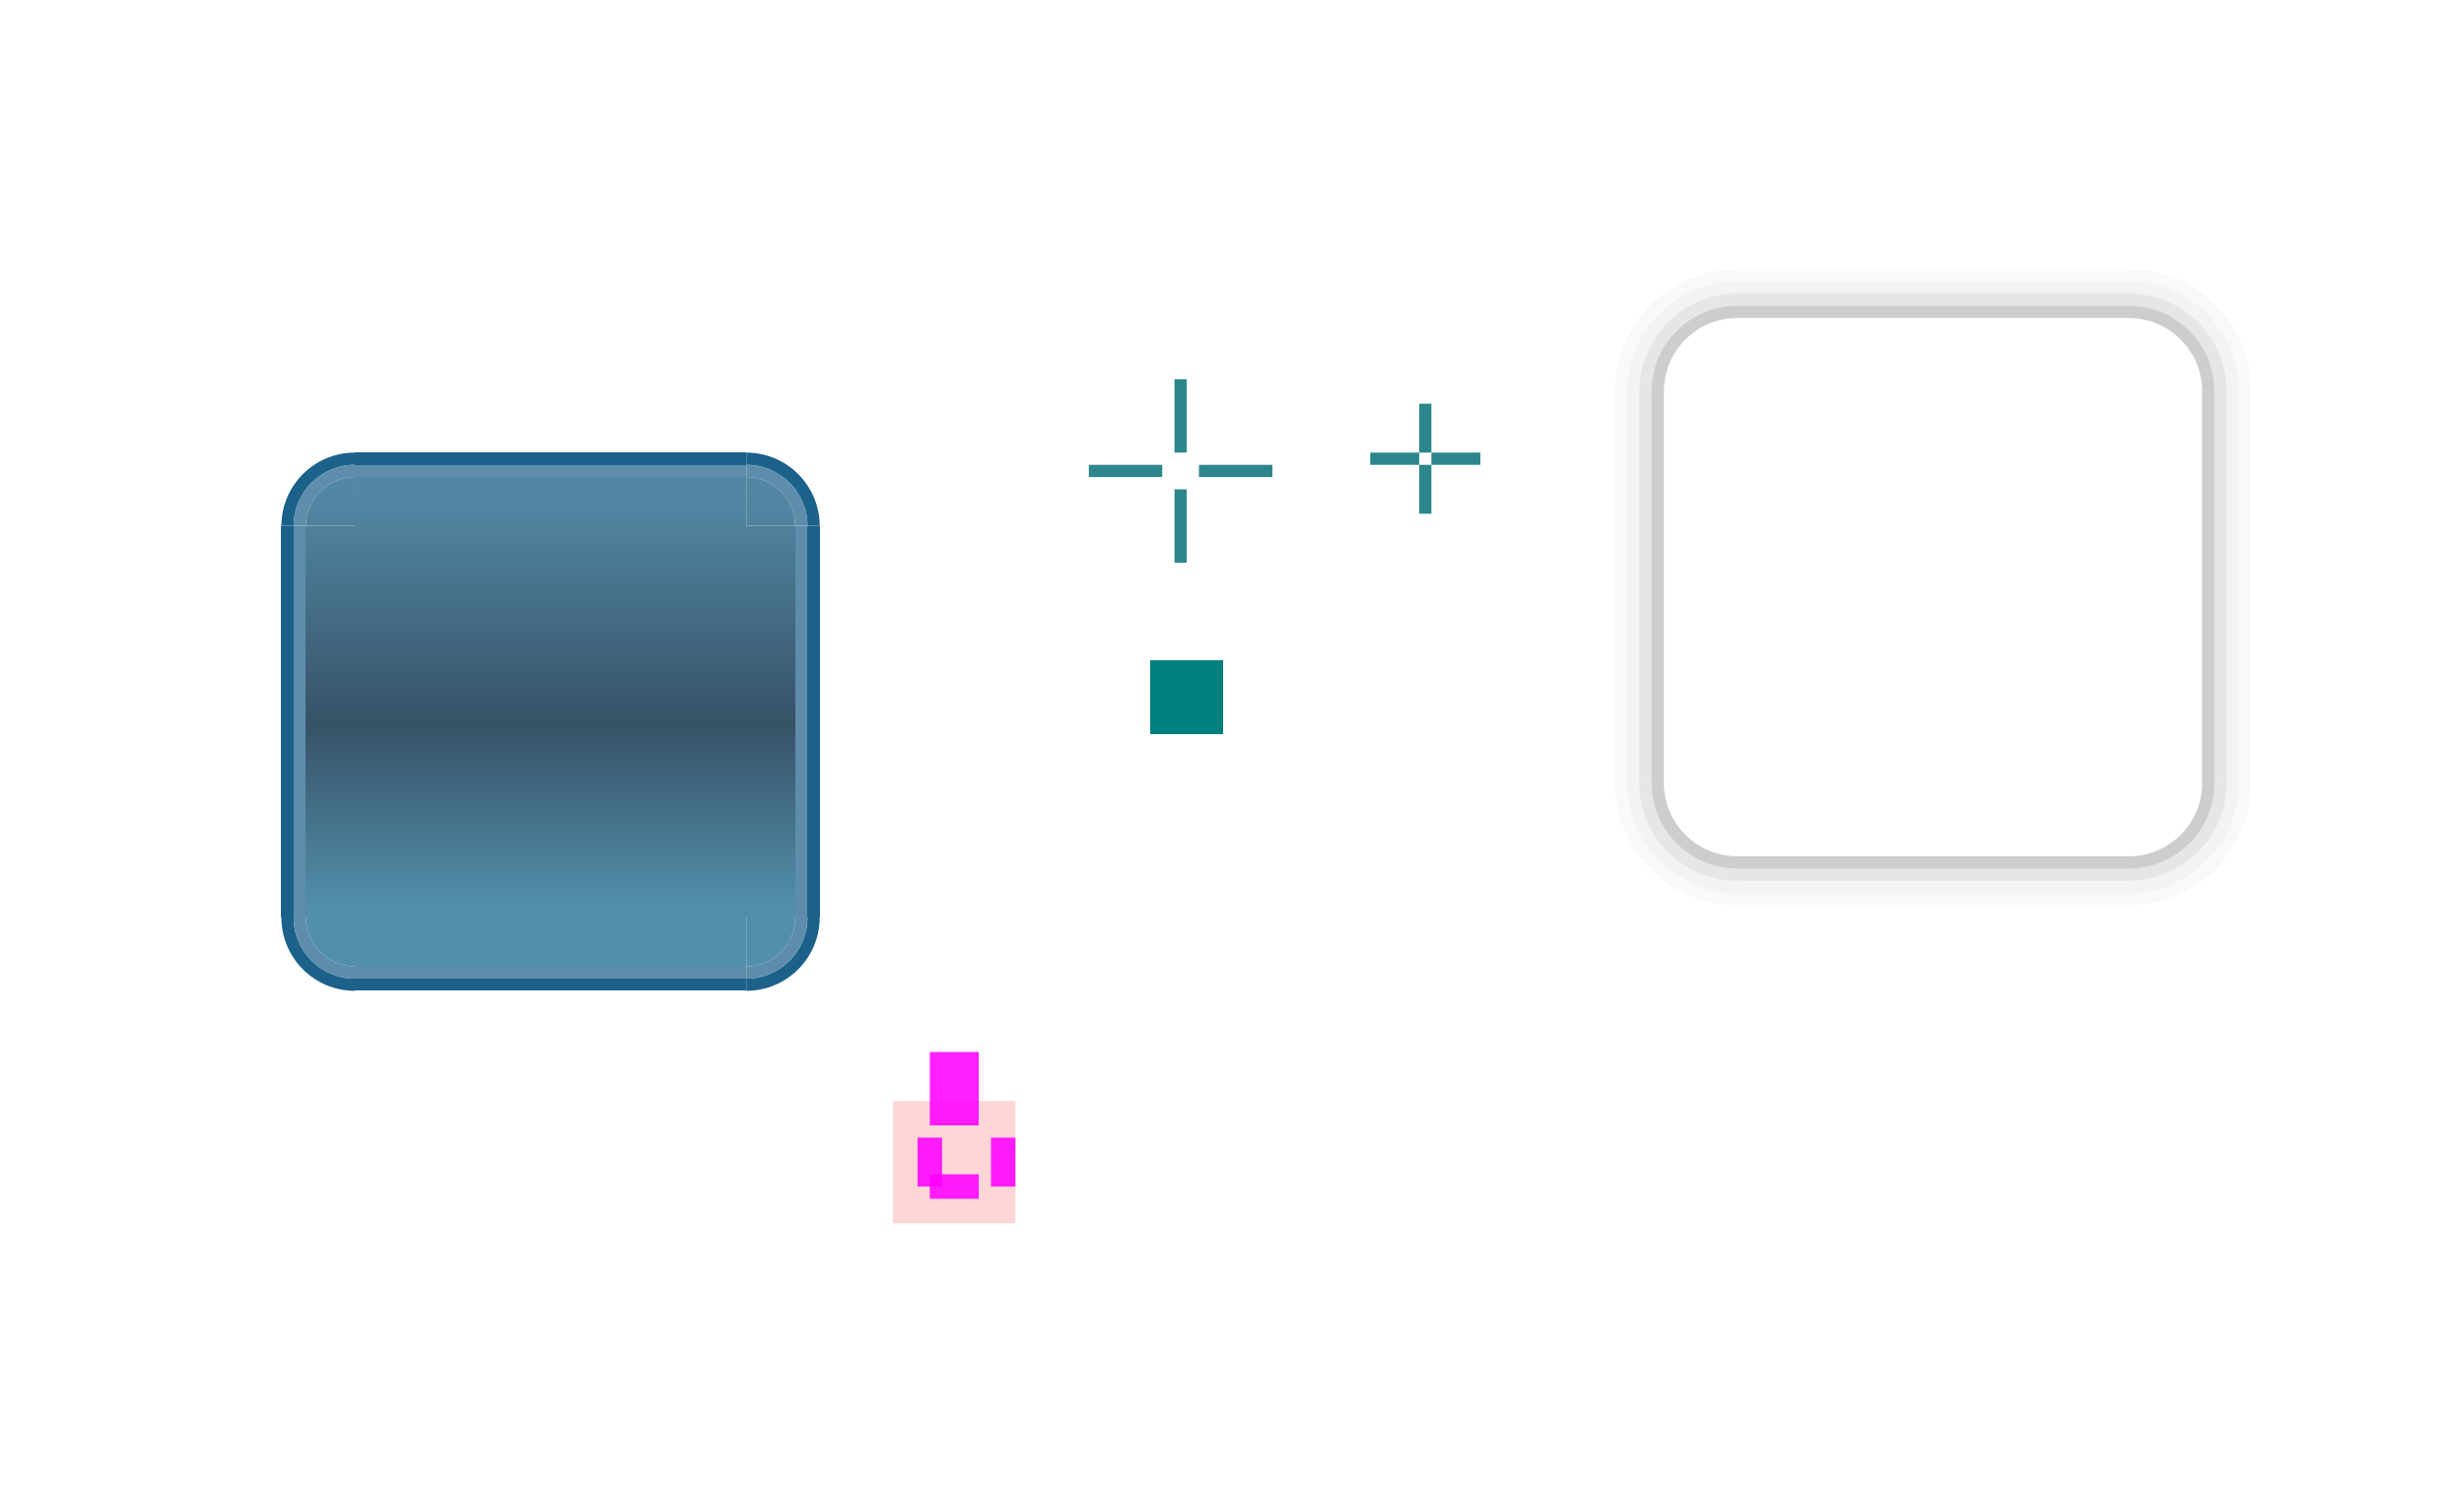
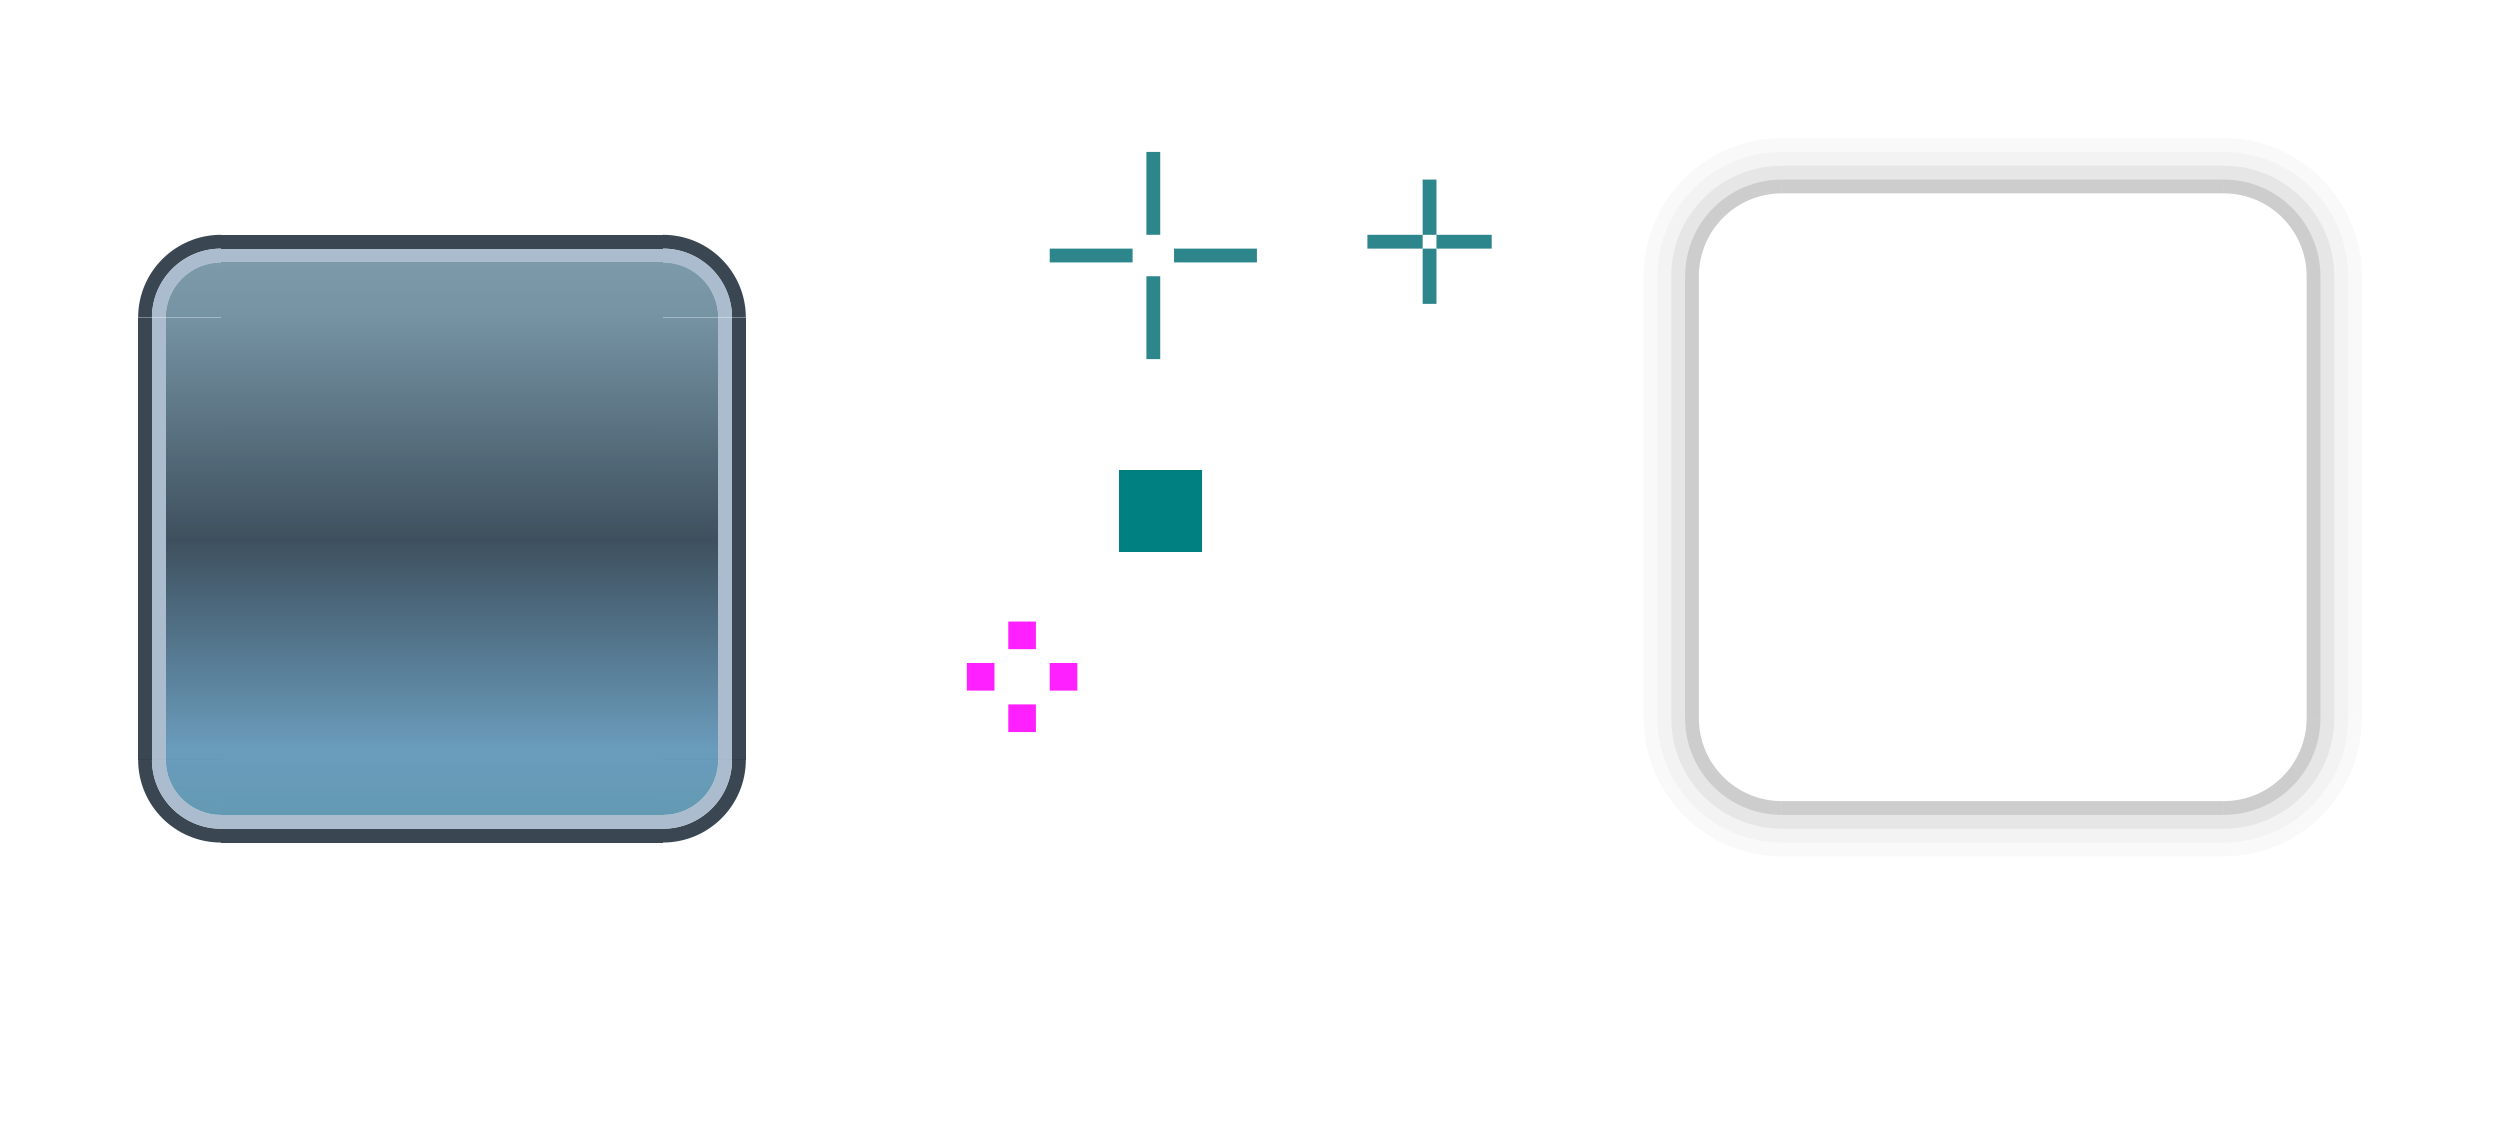
- <svg xmlns="http://www.w3.org/2000/svg" xmlns:xlink="http://www.w3.org/1999/xlink" width="201.401" height="121.844" viewBox="0 0 201.401 121.844" version="1.1" id="svg8">
+ <svg xmlns="http://www.w3.org/2000/svg" xmlns:xlink="http://www.w3.org/1999/xlink" width="181" height="81.852" viewBox="0 0 181 81.852" version="1.1" id="svg8">
  <defs id="defs2">
-     <linearGradient id="linearGradient1027">
-       <stop style="stop-color:#528fab;stop-opacity:1" offset="0" id="stop1017" />
-       <stop id="stop1019" offset="0.119" style="stop-color:#528fab;stop-opacity:1" />
-       <stop id="stop1021" offset="0.497" style="stop-color:#375267;stop-opacity:1" />
-       <stop style="stop-color:#5084a0;stop-opacity:1;" offset="0.924" id="stop1023" />
-       <stop style="stop-color:#5388a5;stop-opacity:1" offset="1" id="stop1025" />
+     <linearGradient id="linearGradient958">
+       <stop style="stop-color:#528fab;stop-opacity:1" offset="0" id="stop948" />
+       <stop id="stop950" offset="0.119" style="stop-color:#5a91b4;stop-opacity:1" />
+       <stop id="stop952" offset="0.497" style="stop-color:#293d4d;stop-opacity:1" />
+       <stop style="stop-color:#668799;stop-opacity:1" offset="0.9" id="stop954" />
+       <stop style="stop-color:#6e8fa1;stop-opacity:1" offset="1" id="stop956" />
    </linearGradient>
-     <linearGradient xlink:href="#linearGradient1027" id="linearGradient913" x1="-1009.24" y1="91.737" x2="-969.24" y2="91.737" gradientUnits="userSpaceOnUse" />
-     <linearGradient xlink:href="#linearGradient1027" id="linearGradient925" x1="-946.24" y1="76.737" x2="-986.24" y2="76.737" gradientUnits="userSpaceOnUse" />
-     <linearGradient xlink:href="#linearGradient1027" id="linearGradient933" x1="-986.24" y1="92.737" x2="-946.24" y2="92.737" gradientUnits="userSpaceOnUse" />
-     <linearGradient xlink:href="#linearGradient1027" id="linearGradient975" x1="-950.24" y1="112.737" x2="-950.24" y2="72.737" gradientUnits="userSpaceOnUse" />
-     <linearGradient xlink:href="#linearGradient1027" id="linearGradient983" x1="-950.24" y1="112.737" x2="-950.24" y2="72.737" gradientUnits="userSpaceOnUse" />
-     <linearGradient xlink:href="#linearGradient1027" id="linearGradient991" x1="115.737" y1="-987.24" x2="115.737" y2="-947.24" gradientUnits="userSpaceOnUse" />
-     <linearGradient xlink:href="#linearGradient1027" id="linearGradient999" x1="115.737" y1="-947.24" x2="115.737" y2="-987.24" gradientUnits="userSpaceOnUse" />
-     <linearGradient xlink:href="#linearGradient1027" id="linearGradient1007" x1="115.737" y1="-987.24" x2="115.737" y2="-947.24" gradientUnits="userSpaceOnUse" />
-     <linearGradient xlink:href="#linearGradient1027" id="linearGradient1015" x1="115.737" y1="-947.24" x2="115.737" y2="-987.24" gradientUnits="userSpaceOnUse" />
+     <linearGradient xlink:href="#linearGradient958" id="linearGradient913" x1="-1009.24" y1="91.737" x2="-969.24" y2="91.737" gradientUnits="userSpaceOnUse" />
+     <linearGradient xlink:href="#linearGradient958" id="linearGradient925" x1="-946.24" y1="76.737" x2="-986.24" y2="76.737" gradientUnits="userSpaceOnUse" />
+     <linearGradient xlink:href="#linearGradient958" id="linearGradient933" x1="-986.24" y1="92.737" x2="-946.24" y2="92.737" gradientUnits="userSpaceOnUse" />
+     <linearGradient xlink:href="#linearGradient958" id="linearGradient975" x1="-950.24" y1="112.737" x2="-950.24" y2="72.737" gradientUnits="userSpaceOnUse" />
+     <linearGradient xlink:href="#linearGradient958" id="linearGradient983" x1="-950.24" y1="112.737" x2="-950.24" y2="72.737" gradientUnits="userSpaceOnUse" />
+     <linearGradient xlink:href="#linearGradient958" id="linearGradient991" x1="115.737" y1="-987.24" x2="115.737" y2="-947.24" gradientUnits="userSpaceOnUse" />
+     <linearGradient xlink:href="#linearGradient958" id="linearGradient999" x1="115.737" y1="-947.24" x2="115.737" y2="-987.24" gradientUnits="userSpaceOnUse" />
+     <linearGradient xlink:href="#linearGradient958" id="linearGradient1007" x1="115.737" y1="-987.24" x2="115.737" y2="-947.24" gradientUnits="userSpaceOnUse" />
+     <linearGradient xlink:href="#linearGradient958" id="linearGradient1015" x1="115.737" y1="-947.24" x2="115.737" y2="-987.24" gradientUnits="userSpaceOnUse" />
  </defs>
-   <g id="layer1" transform="translate(-46.7367,-930.2404)">
+   <g id="layer1" transform="translate(-59.73669,-950.2404)">
    <rect y="961.24" x="142.737" height="6" width="1" id="hint-top-margin" style="opacity:1;fill:#2d868b;fill-opacity:1;stroke:none;stroke-width:1;stroke-linecap:round;stroke-miterlimit:4;stroke-dasharray:none;stroke-opacity:1" />
    <rect style="opacity:1;fill:#2d868b;fill-opacity:1;stroke:none;stroke-width:1;stroke-linecap:round;stroke-miterlimit:4;stroke-dasharray:none;stroke-opacity:1" id="hint-bottom-margin" width="1" height="6" x="142.737" y="970.24" />
    <rect style="opacity:1;fill:#2d868b;fill-opacity:1;stroke:none;stroke-width:1;stroke-linecap:round;stroke-miterlimit:4;stroke-dasharray:none;stroke-opacity:1" id="hint-left-margin" width="6" height="1" x="135.737" y="968.24" />
    <rect y="968.24" x="144.737" height="1" width="6" id="hint-right-margin" style="opacity:1;fill:#2d868b;fill-opacity:1;stroke:none;stroke-width:1;stroke-linecap:round;stroke-miterlimit:4;stroke-dasharray:none;stroke-opacity:1" />
    <rect y="990.092" x="188.673" height="32" width="32" id="shadow-center" style="opacity:1;fill:none;fill-opacity:1;stroke:none;stroke-width:1;stroke-linecap:round;stroke-miterlimit:4;stroke-dasharray:none;stroke-opacity:1" />
    <rect y="963.241" x="162.737" height="4" width="1" id="shadow-hint-top-margin" style="opacity:1;fill:#2d868b;fill-opacity:1;stroke:none;stroke-width:1;stroke-linecap:round;stroke-miterlimit:4;stroke-dasharray:none;stroke-opacity:1" />
    <rect style="opacity:1;fill:#2d868b;fill-opacity:1;stroke:none;stroke-width:1;stroke-linecap:round;stroke-miterlimit:4;stroke-dasharray:none;stroke-opacity:1" id="shadow-hint-bottom-margin" width="1" height="4" x="162.737" y="968.24" />
    <rect style="opacity:1;fill:#2d868b;fill-opacity:1;stroke:none;stroke-width:1;stroke-linecap:round;stroke-miterlimit:4;stroke-dasharray:none;stroke-opacity:1" id="shadow-hint-left-margin" width="4" height="1" x="158.737" y="967.24" />
    <rect y="967.24" x="163.737" height="1" width="4" id="shadow-hint-right-margin" style="opacity:1;fill:#2d868b;fill-opacity:1;stroke:none;stroke-width:1;stroke-linecap:round;stroke-miterlimit:4;stroke-dasharray:none;stroke-opacity:1" />
    <rect y="140.737" x="-990.24" height="6" width="6" id="hint-stretch-borders" style="opacity:1;fill:#008080;fill-opacity:1;fill-rule:evenodd;stroke:none;stroke-width:2.149;stroke-linecap:square;stroke-linejoin:miter;stroke-miterlimit:4;stroke-dasharray:none;stroke-opacity:1;paint-order:normal;shape-rendering:crispEdges" transform="rotate(-90)" />
-     <g id="shadow-top" transform="translate(-7.5947266e-6,1.000001)">
+     <g id="shadow-top" transform="translate(-7.5947266e-6,9.000001)">
      <rect style="opacity:1;fill:none;fill-opacity:1;stroke:none;stroke-width:1;stroke-linecap:round;stroke-miterlimit:4;stroke-dasharray:none;stroke-opacity:1" id="rect1911" width="32" height="6" x="188.737" y="955.24" />
      <rect y="954.24" x="188.737" height="1" width="32" id="rect1925" style="opacity:1;fill:#000000;fill-opacity:0.196;stroke:none;stroke-width:1;stroke-linecap:round;stroke-miterlimit:4;stroke-dasharray:none;stroke-opacity:1" />
      <rect style="opacity:1;fill:#000000;fill-opacity:0.098;stroke:none;stroke-width:1;stroke-linecap:round;stroke-miterlimit:4;stroke-dasharray:none;stroke-opacity:1" id="rect868" width="32" height="1" x="188.737" y="953.24" />
      <rect y="952.24" x="188.737" height="1" width="32" id="rect870" style="opacity:1;fill:#000000;fill-opacity:0.047;stroke:none;stroke-width:1;stroke-linecap:round;stroke-miterlimit:4;stroke-dasharray:none;stroke-opacity:1" />
      <rect style="opacity:1;fill:#000000;fill-opacity:0.024;stroke:none;stroke-width:1;stroke-linecap:round;stroke-miterlimit:4;stroke-dasharray:none;stroke-opacity:1" id="rect872" width="32" height="1" x="188.737" y="951.24" />
    </g>
-     <g transform="rotate(-90,205.2367,977.7404)" id="shadow-left">
+     <g transform="rotate(-90,209.2367,981.7404)" id="shadow-left">
      <rect y="955.24" x="188.737" height="6" width="32" id="rect881" style="opacity:1;fill:none;fill-opacity:1;stroke:none;stroke-width:1;stroke-linecap:round;stroke-miterlimit:4;stroke-dasharray:none;stroke-opacity:1" />
      <rect style="opacity:1;fill:#000000;fill-opacity:0.196;stroke:none;stroke-width:1;stroke-linecap:round;stroke-miterlimit:4;stroke-dasharray:none;stroke-opacity:1" id="rect883" width="32" height="1" x="188.737" y="954.24" />
      <rect y="953.24" x="188.737" height="1" width="32" id="rect885" style="opacity:1;fill:#000000;fill-opacity:0.098;stroke:none;stroke-width:1;stroke-linecap:round;stroke-miterlimit:4;stroke-dasharray:none;stroke-opacity:1" />
      <rect style="opacity:1;fill:#000000;fill-opacity:0.047;stroke:none;stroke-width:1;stroke-linecap:round;stroke-miterlimit:4;stroke-dasharray:none;stroke-opacity:1" id="rect887" width="32" height="1" x="188.737" y="952.24" />
      <rect y="951.24" x="188.737" height="1" width="32" id="rect889" style="opacity:1;fill:#000000;fill-opacity:0.024;stroke:none;stroke-width:1;stroke-linecap:round;stroke-miterlimit:4;stroke-dasharray:none;stroke-opacity:1" />
    </g>
-     <g transform="matrix(1,0,0,-1,-7.5947266e-6,1955.481)" id="shadow-bottom">
+     <g transform="matrix(1,0,0,-1,-7.5947266e-6,1963.481)" id="shadow-bottom">
      <rect y="955.24" x="188.737" height="6" width="32" id="rect893" style="opacity:1;fill:none;fill-opacity:1;stroke:none;stroke-width:1;stroke-linecap:round;stroke-miterlimit:4;stroke-dasharray:none;stroke-opacity:1" />
      <rect style="opacity:1;fill:#000000;fill-opacity:0.196;stroke:none;stroke-width:1;stroke-linecap:round;stroke-miterlimit:4;stroke-dasharray:none;stroke-opacity:1" id="rect895" width="32" height="1" x="188.737" y="954.24" />
      <rect y="953.24" x="188.737" height="1" width="32" id="rect897" style="opacity:1;fill:#000000;fill-opacity:0.098;stroke:none;stroke-width:1;stroke-linecap:round;stroke-miterlimit:4;stroke-dasharray:none;stroke-opacity:1" />
      <rect style="opacity:1;fill:#000000;fill-opacity:0.047;stroke:none;stroke-width:1;stroke-linecap:round;stroke-miterlimit:4;stroke-dasharray:none;stroke-opacity:1" id="rect899" width="32" height="1" x="188.737" y="952.24" />
      <rect y="951.24" x="188.737" height="1" width="32" id="rect901" style="opacity:1;fill:#000000;fill-opacity:0.024;stroke:none;stroke-width:1;stroke-linecap:round;stroke-miterlimit:4;stroke-dasharray:none;stroke-opacity:1" />
    </g>
-     <g transform="rotate(90,204.2367,977.7404)" id="shadow-right">
+     <g transform="rotate(90,200.2367,981.7404)" id="shadow-right">
      <rect y="955.24" x="188.737" height="6" width="32" id="rect905" style="opacity:1;fill:none;fill-opacity:1;stroke:none;stroke-width:1;stroke-linecap:round;stroke-miterlimit:4;stroke-dasharray:none;stroke-opacity:1" />
      <rect style="opacity:1;fill:#000000;fill-opacity:0.196;stroke:none;stroke-width:1;stroke-linecap:round;stroke-miterlimit:4;stroke-dasharray:none;stroke-opacity:1" id="rect907" width="32" height="1" x="188.737" y="954.24" />
      <rect y="953.24" x="188.737" height="1" width="32" id="rect909" style="opacity:1;fill:#000000;fill-opacity:0.098;stroke:none;stroke-width:1;stroke-linecap:round;stroke-miterlimit:4;stroke-dasharray:none;stroke-opacity:1" />
      <rect style="opacity:1;fill:#000000;fill-opacity:0.047;stroke:none;stroke-width:1;stroke-linecap:round;stroke-miterlimit:4;stroke-dasharray:none;stroke-opacity:1" id="rect911" width="32" height="1" x="188.737" y="952.24" />
      <rect y="951.24" x="188.737" height="1" width="32" id="rect913" style="opacity:1;fill:#000000;fill-opacity:0.024;stroke:none;stroke-width:1;stroke-linecap:round;stroke-miterlimit:4;stroke-dasharray:none;stroke-opacity:1" />
    </g>
-     <g transform="translate(-35.12043,563.4351)" id="g933">
-       <rect y="456.805" x="154.857" height="10" width="10" id="rect926" style="opacity:1;fill:#ffd5d5;fill-opacity:1;stroke:none;stroke-width:4;stroke-linecap:round;stroke-miterlimit:4;stroke-dasharray:none;stroke-opacity:0.525" />
-       <rect y="459.805" x="162.857" height="4" width="2" id="hint-right-inset" style="opacity:0.875;fill:#ff00ff;fill-opacity:1;stroke:none;stroke-width:0.756" />
-       <rect style="opacity:0.875;fill:#ff00ff;fill-opacity:1;stroke:none;stroke-width:0.756" id="hint-left-inset" width="2" height="4" x="156.856" y="459.805" />
-       <rect y="452.805" x="157.857" height="6.001" width="4" id="hint-top-inset" style="opacity:0.875;fill:#ff00ff;fill-opacity:1;stroke:none;stroke-width:0.756" />
-       <rect style="opacity:0.875;fill:#ff00ff;fill-opacity:1;stroke:none;stroke-width:0.756" id="hint-bottom-inset" width="4" height="2" x="157.857" y="462.803" />
-     </g>
-     <g id="shadow-topright" transform="translate(-12,14)">
+     <rect style="opacity:0.875;fill:#ff00ff;fill-opacity:1;stroke:none;stroke-width:0.756" id="hint-right-inset" width="2" height="2" x="135.737" y="998.24" />
+     <rect y="998.24" x="129.737" height="2" width="2" id="hint-left-inset" style="opacity:0.875;fill:#ff00ff;fill-opacity:1;stroke:none;stroke-width:0.756" />
+     <rect style="opacity:0.875;fill:#ff00ff;fill-opacity:1;stroke:none;stroke-width:0.756" id="hint-top-inset" width="2" height="2" x="132.737" y="995.24" />
+     <rect y="1001.239" x="132.737" height="2.002" width="2" id="hint-bottom-inset" style="opacity:0.875;fill:#ff00ff;fill-opacity:1;stroke:none;stroke-width:0.756" />
+     <g id="shadow-topright" transform="translate(-12,22)">
      <path id="path3245" transform="translate(46.7367,930.2404)" d="m 186,8 v 1 a 9,9 0 0 1 9,9 h 1 A 10,10 0 0 0 186,8 Z" style="opacity:1;fill:#000000;fill-opacity:0.024;stroke:none;stroke-width:3;stroke-linecap:round;stroke-miterlimit:4;stroke-dasharray:none;stroke-opacity:1" />
      <path id="path3249" transform="translate(46.7367,930.2404)" d="m 186,9 v 1 a 8,8 0 0 1 8,8 h 1 a 9,9 0 0 0 -9,-9 z" style="opacity:1;fill:#000000;fill-opacity:0.047;stroke:none;stroke-width:3;stroke-linecap:round;stroke-miterlimit:4;stroke-dasharray:none;stroke-opacity:1" />
      <path id="path3254" transform="translate(46.7367,930.2404)" d="m 186,10 v 1 a 7,7 0 0 1 7,7 h 1 a 8,8 0 0 0 -8,-8 z" style="opacity:1;fill:#000000;fill-opacity:0.098;stroke:none;stroke-width:3;stroke-linecap:round;stroke-miterlimit:4;stroke-dasharray:none;stroke-opacity:1" />
      <path id="path3259" transform="translate(46.7367,930.2404)" d="m 186,11 v 1 a 6,6 0 0 1 6,6 h 1 a 7,7 0 0 0 -7,-7 z" style="opacity:1;fill:#000000;fill-opacity:0.196;stroke:none;stroke-width:3;stroke-linecap:round;stroke-miterlimit:4;stroke-dasharray:none;stroke-opacity:1" />
    </g>
-     <g transform="matrix(-1,0,0,1,421.4734,14)" id="shadow-topleft">
+     <g transform="matrix(-1,0,0,1,421.4734,22)" id="shadow-topleft">
      <path style="opacity:1;fill:#000000;fill-opacity:0.024;stroke:none;stroke-width:3;stroke-linecap:round;stroke-miterlimit:4;stroke-dasharray:none;stroke-opacity:1" d="m 186,8 v 1 a 9,9 0 0 1 9,9 h 1 A 10,10 0 0 0 186,8 Z" transform="translate(46.7367,930.2404)" id="path3276" />
      <path style="opacity:1;fill:#000000;fill-opacity:0.047;stroke:none;stroke-width:3;stroke-linecap:round;stroke-miterlimit:4;stroke-dasharray:none;stroke-opacity:1" d="m 186,9 v 1 a 8,8 0 0 1 8,8 h 1 a 9,9 0 0 0 -9,-9 z" transform="translate(46.7367,930.2404)" id="path3278" />
      <path style="opacity:1;fill:#000000;fill-opacity:0.098;stroke:none;stroke-width:3;stroke-linecap:round;stroke-miterlimit:4;stroke-dasharray:none;stroke-opacity:1" d="m 186,10 v 1 a 7,7 0 0 1 7,7 h 1 a 8,8 0 0 0 -8,-8 z" transform="translate(46.7367,930.2404)" id="path3280" />
      <path style="opacity:1;fill:#000000;fill-opacity:0.196;stroke:none;stroke-width:3;stroke-linecap:round;stroke-miterlimit:4;stroke-dasharray:none;stroke-opacity:1" d="m 186,11 v 1 a 6,6 0 0 1 6,6 h 1 a 7,7 0 0 0 -7,-7 z" transform="translate(46.7367,930.2404)" id="path3282" />
    </g>
-     <g transform="matrix(1,0,0,-1,-12,1942.481)" id="shadow-bottomright">
+     <g transform="matrix(1,0,0,-1,-12,1950.481)" id="shadow-bottomright">
      <path style="opacity:1;fill:#000000;fill-opacity:0.024;stroke:none;stroke-width:3;stroke-linecap:round;stroke-miterlimit:4;stroke-dasharray:none;stroke-opacity:1" d="m 186,8 v 1 a 9,9 0 0 1 9,9 h 1 A 10,10 0 0 0 186,8 Z" transform="translate(46.7367,930.2404)" id="path3286" />
      <path style="opacity:1;fill:#000000;fill-opacity:0.047;stroke:none;stroke-width:3;stroke-linecap:round;stroke-miterlimit:4;stroke-dasharray:none;stroke-opacity:1" d="m 186,9 v 1 a 8,8 0 0 1 8,8 h 1 a 9,9 0 0 0 -9,-9 z" transform="translate(46.7367,930.2404)" id="path3288" />
      <path style="opacity:1;fill:#000000;fill-opacity:0.098;stroke:none;stroke-width:3;stroke-linecap:round;stroke-miterlimit:4;stroke-dasharray:none;stroke-opacity:1" d="m 186,10 v 1 a 7,7 0 0 1 7,7 h 1 a 8,8 0 0 0 -8,-8 z" transform="translate(46.7367,930.2404)" id="path3290" />
      <path style="opacity:1;fill:#000000;fill-opacity:0.196;stroke:none;stroke-width:3;stroke-linecap:round;stroke-miterlimit:4;stroke-dasharray:none;stroke-opacity:1" d="m 186,11 v 1 a 6,6 0 0 1 6,6 h 1 a 7,7 0 0 0 -7,-7 z" transform="translate(46.7367,930.2404)" id="path3292" />
    </g>
-     <g transform="rotate(-180,210.7367,971.2404)" id="shadow-bottomleft">
+     <g transform="rotate(-180,210.7367,975.2404)" id="shadow-bottomleft">
      <path style="opacity:1;fill:#000000;fill-opacity:0.024;stroke:none;stroke-width:3;stroke-linecap:round;stroke-miterlimit:4;stroke-dasharray:none;stroke-opacity:1" d="m 186,8 v 1 a 9,9 0 0 1 9,9 h 1 A 10,10 0 0 0 186,8 Z" transform="translate(46.7367,930.2404)" id="path3296" />
      <path style="opacity:1;fill:#000000;fill-opacity:0.047;stroke:none;stroke-width:3;stroke-linecap:round;stroke-miterlimit:4;stroke-dasharray:none;stroke-opacity:1" d="m 186,9 v 1 a 8,8 0 0 1 8,8 h 1 a 9,9 0 0 0 -9,-9 z" transform="translate(46.7367,930.2404)" id="path3298" />
      <path style="opacity:1;fill:#000000;fill-opacity:0.098;stroke:none;stroke-width:3;stroke-linecap:round;stroke-miterlimit:4;stroke-dasharray:none;stroke-opacity:1" d="m 186,10 v 1 a 7,7 0 0 1 7,7 h 1 a 8,8 0 0 0 -8,-8 z" transform="translate(46.7367,930.2404)" id="path3300" />
      <path style="opacity:1;fill:#000000;fill-opacity:0.196;stroke:none;stroke-width:3;stroke-linecap:round;stroke-miterlimit:4;stroke-dasharray:none;stroke-opacity:1" d="m 186,11 v 1 a 6,6 0 0 1 6,6 h 1 a 7,7 0 0 0 -7,-7 z" transform="translate(46.7367,930.2404)" id="path3302" />
    </g>
-     <rect y="75.737" x="-1005.24" height="32" width="32" id="center" style="opacity:1;fill:url(#linearGradient913);fill-opacity:1.0;fill-rule:evenodd;stroke:none;stroke-width:2.149;stroke-linecap:square;stroke-linejoin:miter;stroke-miterlimit:4;stroke-dasharray:none;stroke-opacity:1;paint-order:normal;shape-rendering:crispEdges" transform="rotate(-90)" />
+     <rect y="75.737" x="-1005.24" height="32" width="32" id="center" style="opacity:0.9;fill:url(#linearGradient913);fill-opacity:1;fill-rule:evenodd;stroke:none;stroke-width:2.149;stroke-linecap:square;stroke-linejoin:miter;stroke-miterlimit:4;stroke-dasharray:none;stroke-opacity:1;paint-order:normal;shape-rendering:crispEdges" transform="rotate(-90)" />
    <g id="topright" transform="translate(-8.000002,21.99994)">
-       <path id="path3117" transform="translate(46.7367,930.2404)" d="m 69,15 v 1 a 5,5 0 0 1 5,5 h 1 a 6,6 0 0 0 -6,-6 z" style="opacity:1;fill:#1c618a;fill-opacity:1;stroke:none;stroke-width:3;stroke-linecap:round;stroke-miterlimit:4;stroke-dasharray:none;stroke-opacity:1" />
-       <path id="path3121" transform="translate(46.7367,930.2404)" d="m 69,16 v 1 a 4,4 0 0 1 4,4 h 1 a 5,5 0 0 0 -5,-5 z" style="opacity:1;fill:#5d8dab;fill-opacity:1;stroke:none;stroke-width:3;stroke-linecap:round;stroke-miterlimit:4;stroke-dasharray:none;stroke-opacity:1" />
-       <path transform="scale(1,-1)" d="m 119.737,-951.24 a 4,4 0 0 1 -4,4 l 0,-4 z" id="path3126" style="opacity:1;fill:url(#linearGradient991);fill-opacity:1.0;stroke:none;stroke-width:3;stroke-linecap:round;stroke-miterlimit:4;stroke-dasharray:none;stroke-opacity:1" />
+       <path id="path3117" transform="translate(46.7367,930.2404)" d="m 69,15 v 1 a 5,5 0 0 1 5,5 h 1 a 6,6 0 0 0 -6,-6 z" style="opacity:0.9;fill:#25333f;fill-opacity:1;stroke:none;stroke-width:3;stroke-linecap:round;stroke-miterlimit:4;stroke-dasharray:none;stroke-opacity:1" />
+       <path id="path3121" transform="translate(46.7367,930.2404)" d="m 69,16 v 1 a 4,4 0 0 1 4,4 h 1 a 5,5 0 0 0 -5,-5 z" style="opacity:0.9;fill:#a2b5c9;fill-opacity:1;stroke:none;stroke-width:3;stroke-linecap:round;stroke-miterlimit:4;stroke-dasharray:none;stroke-opacity:1" />
+       <path transform="scale(1,-1)" d="m 119.737,-951.24 a 4,4 0 0 1 -4,4 l 0,-4 z" id="path3126" style="opacity:0.9;fill:url(#linearGradient991);fill-opacity:1;stroke:none;stroke-width:3;stroke-linecap:round;stroke-miterlimit:4;stroke-dasharray:none;stroke-opacity:1" />
    </g>
    <g id="top" transform="translate(-1.000002,22.99994)">
-       <rect transform="rotate(-90)" style="opacity:1;fill:#1c618a;fill-opacity:1;fill-rule:evenodd;stroke:none;stroke-width:2.149;stroke-linecap:square;stroke-linejoin:miter;stroke-miterlimit:4;stroke-dasharray:none;stroke-opacity:1;paint-order:normal;shape-rendering:crispEdges" id="rect892" width="1" height="32" x="-945.24" y="76.737" />
-       <rect y="76.737" x="-946.24" height="32" width="1" id="rect886" style="opacity:1;fill:#5d8dab;fill-opacity:1;fill-rule:evenodd;stroke:none;stroke-width:2.149;stroke-linecap:square;stroke-linejoin:miter;stroke-miterlimit:4;stroke-dasharray:none;stroke-opacity:1;paint-order:normal;shape-rendering:crispEdges" transform="rotate(-90)" />
-       <rect transform="rotate(-90)" style="opacity:1;fill:url(#linearGradient933);fill-opacity:1.0;fill-rule:evenodd;stroke:none;stroke-width:2.149;stroke-linecap:square;stroke-linejoin:miter;stroke-miterlimit:4;stroke-dasharray:none;stroke-opacity:1;paint-order:normal;shape-rendering:crispEdges" id="rect3136" width="4" height="32" x="-950.24" y="76.737" />
+       <rect transform="rotate(-90)" style="opacity:0.9;fill:#25333f;fill-opacity:1;fill-rule:evenodd;stroke:none;stroke-width:2.149;stroke-linecap:square;stroke-linejoin:miter;stroke-miterlimit:4;stroke-dasharray:none;stroke-opacity:1;paint-order:normal;shape-rendering:crispEdges" id="rect892" width="1" height="32" x="-945.24" y="76.737" />
+       <rect y="76.737" x="-946.24" height="32" width="1" id="rect886" style="opacity:0.9;fill:#a2b5c9;fill-opacity:1;fill-rule:evenodd;stroke:none;stroke-width:2.149;stroke-linecap:square;stroke-linejoin:miter;stroke-miterlimit:4;stroke-dasharray:none;stroke-opacity:1;paint-order:normal;shape-rendering:crispEdges" transform="rotate(-90)" />
+       <rect transform="rotate(-90)" style="opacity:0.9;fill:url(#linearGradient933);fill-opacity:1;fill-rule:evenodd;stroke:none;stroke-width:2.149;stroke-linecap:square;stroke-linejoin:miter;stroke-miterlimit:4;stroke-dasharray:none;stroke-opacity:1;paint-order:normal;shape-rendering:crispEdges" id="rect3136" width="4" height="32" x="-950.24" y="76.737" />
    </g>
    <g transform="rotate(90,80.73673,977.2404)" id="right">
-       <rect y="76.737" x="-945.24" height="32" width="1" id="rect3151" style="opacity:1;fill:#1c618a;fill-opacity:1;fill-rule:evenodd;stroke:none;stroke-width:2.149;stroke-linecap:square;stroke-linejoin:miter;stroke-miterlimit:4;stroke-dasharray:none;stroke-opacity:1;paint-order:normal;shape-rendering:crispEdges" transform="rotate(-90)" />
-       <rect transform="rotate(-90)" style="opacity:1;fill:#5d8dab;fill-opacity:1;fill-rule:evenodd;stroke:none;stroke-width:2.149;stroke-linecap:square;stroke-linejoin:miter;stroke-miterlimit:4;stroke-dasharray:none;stroke-opacity:1;paint-order:normal;shape-rendering:crispEdges" id="rect3153" width="1" height="32" x="-946.24" y="76.737" />
-       <rect y="76.737" x="-950.24" height="32" width="4" id="rect3155" style="opacity:1;fill:url(#linearGradient975);fill-opacity:1.0;fill-rule:evenodd;stroke:none;stroke-width:2.149;stroke-linecap:square;stroke-linejoin:miter;stroke-miterlimit:4;stroke-dasharray:none;stroke-opacity:1;paint-order:normal;shape-rendering:crispEdges" transform="rotate(-90)" />
+       <rect y="76.737" x="-945.24" height="32" width="1" id="rect3151" style="opacity:0.9;fill:#25333f;fill-opacity:1;fill-rule:evenodd;stroke:none;stroke-width:2.149;stroke-linecap:square;stroke-linejoin:miter;stroke-miterlimit:4;stroke-dasharray:none;stroke-opacity:1;paint-order:normal;shape-rendering:crispEdges" transform="rotate(-90)" />
+       <rect transform="rotate(-90)" style="opacity:0.9;fill:#a2b5c9;fill-opacity:1;fill-rule:evenodd;stroke:none;stroke-width:2.149;stroke-linecap:square;stroke-linejoin:miter;stroke-miterlimit:4;stroke-dasharray:none;stroke-opacity:1;paint-order:normal;shape-rendering:crispEdges" id="rect3153" width="1" height="32" x="-946.24" y="76.737" />
+       <rect y="76.737" x="-950.24" height="32" width="4" id="rect3155" style="opacity:0.9;fill:url(#linearGradient975);fill-opacity:1;fill-rule:evenodd;stroke:none;stroke-width:2.149;stroke-linecap:square;stroke-linejoin:miter;stroke-miterlimit:4;stroke-dasharray:none;stroke-opacity:1;paint-order:normal;shape-rendering:crispEdges" transform="rotate(-90)" />
    </g>
    <g transform="matrix(-1,0,0,1,191.4734,21.99994)" id="topleft">
-       <path style="opacity:1;fill:#1c618a;fill-opacity:1;stroke:none;stroke-width:3;stroke-linecap:round;stroke-miterlimit:4;stroke-dasharray:none;stroke-opacity:1" d="m 69,15 v 1 a 5,5 0 0 1 5,5 h 1 a 6,6 0 0 0 -6,-6 z" transform="translate(46.7367,930.2404)" id="path3175" />
-       <path style="opacity:1;fill:#5d8dab;fill-opacity:1;stroke:none;stroke-width:3;stroke-linecap:round;stroke-miterlimit:4;stroke-dasharray:none;stroke-opacity:1" d="m 69,16 v 1 a 4,4 0 0 1 4,4 h 1 a 5,5 0 0 0 -5,-5 z" transform="translate(46.7367,930.2404)" id="path3177" />
-       <path style="opacity:1;fill:url(#linearGradient1007);fill-opacity:1.0;stroke:none;stroke-width:3;stroke-linecap:round;stroke-miterlimit:4;stroke-dasharray:none;stroke-opacity:1" id="path3179" d="m 119.737,-951.24 a 4,4 0 0 1 -4,4 l 0,-4 z" transform="scale(1,-1)" />
+       <path style="opacity:0.9;fill:#25333f;fill-opacity:1;stroke:none;stroke-width:3;stroke-linecap:round;stroke-miterlimit:4;stroke-dasharray:none;stroke-opacity:1" d="m 69,15 v 1 a 5,5 0 0 1 5,5 h 1 a 6,6 0 0 0 -6,-6 z" transform="translate(46.7367,930.2404)" id="path3175" />
+       <path style="opacity:0.9;fill:#a2b5c9;fill-opacity:1;stroke:none;stroke-width:3;stroke-linecap:round;stroke-miterlimit:4;stroke-dasharray:none;stroke-opacity:1" d="m 69,16 v 1 a 4,4 0 0 1 4,4 h 1 a 5,5 0 0 0 -5,-5 z" transform="translate(46.7367,930.2404)" id="path3177" />
+       <path style="opacity:0.9;fill:url(#linearGradient1007);fill-opacity:1;stroke:none;stroke-width:3;stroke-linecap:round;stroke-miterlimit:4;stroke-dasharray:none;stroke-opacity:1" id="path3179" d="m 119.737,-951.24 a 4,4 0 0 1 -4,4 l 0,-4 z" transform="scale(1,-1)" />
    </g>
    <g id="left" transform="matrix(0,1,1,0,-874.5037,896.5037)">
-       <rect transform="rotate(-90)" style="opacity:1;fill:#1c618a;fill-opacity:1;fill-rule:evenodd;stroke:none;stroke-width:2.149;stroke-linecap:square;stroke-linejoin:miter;stroke-miterlimit:4;stroke-dasharray:none;stroke-opacity:1;paint-order:normal;shape-rendering:crispEdges" id="rect3185" width="1" height="32" x="-945.24" y="76.737" />
-       <rect y="76.737" x="-946.24" height="32" width="1" id="rect3187" style="opacity:1;fill:#5d8dab;fill-opacity:1;fill-rule:evenodd;stroke:none;stroke-width:2.149;stroke-linecap:square;stroke-linejoin:miter;stroke-miterlimit:4;stroke-dasharray:none;stroke-opacity:1;paint-order:normal;shape-rendering:crispEdges" transform="rotate(-90)" />
-       <rect transform="rotate(-90)" style="opacity:1;fill:url(#linearGradient983);fill-opacity:1.0;fill-rule:evenodd;stroke:none;stroke-width:2.149;stroke-linecap:square;stroke-linejoin:miter;stroke-miterlimit:4;stroke-dasharray:none;stroke-opacity:1;paint-order:normal;shape-rendering:crispEdges" id="rect3189" width="4" height="32" x="-950.24" y="76.737" />
+       <rect transform="rotate(-90)" style="opacity:0.9;fill:#25333f;fill-opacity:1;fill-rule:evenodd;stroke:none;stroke-width:2.149;stroke-linecap:square;stroke-linejoin:miter;stroke-miterlimit:4;stroke-dasharray:none;stroke-opacity:1;paint-order:normal;shape-rendering:crispEdges" id="rect3185" width="1" height="32" x="-945.24" y="76.737" />
+       <rect y="76.737" x="-946.24" height="32" width="1" id="rect3187" style="opacity:0.9;fill:#a2b5c9;fill-opacity:1;fill-rule:evenodd;stroke:none;stroke-width:2.149;stroke-linecap:square;stroke-linejoin:miter;stroke-miterlimit:4;stroke-dasharray:none;stroke-opacity:1;paint-order:normal;shape-rendering:crispEdges" transform="rotate(-90)" />
+       <rect transform="rotate(-90)" style="opacity:0.9;fill:url(#linearGradient983);fill-opacity:1;fill-rule:evenodd;stroke:none;stroke-width:2.149;stroke-linecap:square;stroke-linejoin:miter;stroke-miterlimit:4;stroke-dasharray:none;stroke-opacity:1;paint-order:normal;shape-rendering:crispEdges" id="rect3189" width="4" height="32" x="-950.24" y="76.737" />
    </g>
    <g transform="matrix(1,0,0,-1,-1.000002,1955.481)" id="bottom">
-       <rect y="76.737" x="-945.24" height="32" width="1" id="rect3195" style="opacity:1;fill:#1c618a;fill-opacity:1;fill-rule:evenodd;stroke:none;stroke-width:2.149;stroke-linecap:square;stroke-linejoin:miter;stroke-miterlimit:4;stroke-dasharray:none;stroke-opacity:1;paint-order:normal;shape-rendering:crispEdges" transform="rotate(-90)" />
-       <rect transform="rotate(-90)" style="opacity:1;fill:#5d8dab;fill-opacity:1;fill-rule:evenodd;stroke:none;stroke-width:2.149;stroke-linecap:square;stroke-linejoin:miter;stroke-miterlimit:4;stroke-dasharray:none;stroke-opacity:1;paint-order:normal;shape-rendering:crispEdges" id="rect3197" width="1" height="32" x="-946.24" y="76.737" />
-       <rect y="76.737" x="-950.24" height="32" width="4" id="rect3199" style="opacity:1;fill:url(#linearGradient925);fill-opacity:1.0;fill-rule:evenodd;stroke:none;stroke-width:2.149;stroke-linecap:square;stroke-linejoin:miter;stroke-miterlimit:4;stroke-dasharray:none;stroke-opacity:1;paint-order:normal;shape-rendering:crispEdges" transform="rotate(-90)" />
+       <rect y="76.737" x="-945.24" height="32" width="1" id="rect3195" style="opacity:0.9;fill:#25333f;fill-opacity:1;fill-rule:evenodd;stroke:none;stroke-width:2.149;stroke-linecap:square;stroke-linejoin:miter;stroke-miterlimit:4;stroke-dasharray:none;stroke-opacity:1;paint-order:normal;shape-rendering:crispEdges" transform="rotate(-90)" />
+       <rect transform="rotate(-90)" style="opacity:0.9;fill:#a2b5c9;fill-opacity:1;fill-rule:evenodd;stroke:none;stroke-width:2.149;stroke-linecap:square;stroke-linejoin:miter;stroke-miterlimit:4;stroke-dasharray:none;stroke-opacity:1;paint-order:normal;shape-rendering:crispEdges" id="rect3197" width="1" height="32" x="-946.24" y="76.737" />
+       <rect y="76.737" x="-950.24" height="32" width="4" id="rect3199" style="opacity:0.9;fill:url(#linearGradient925);fill-opacity:1;fill-rule:evenodd;stroke:none;stroke-width:2.149;stroke-linecap:square;stroke-linejoin:miter;stroke-miterlimit:4;stroke-dasharray:none;stroke-opacity:1;paint-order:normal;shape-rendering:crispEdges" transform="rotate(-90)" />
    </g>
    <g transform="matrix(1,0,0,-1,-8.000002,1956.481)" id="bottomright">
-       <path style="opacity:1;fill:#1c618a;fill-opacity:1;stroke:none;stroke-width:3;stroke-linecap:round;stroke-miterlimit:4;stroke-dasharray:none;stroke-opacity:1" d="m 69,15 v 1 a 5,5 0 0 1 5,5 h 1 a 6,6 0 0 0 -6,-6 z" transform="translate(46.7367,930.2404)" id="path3225" />
-       <path style="opacity:1;fill:#5d8dab;fill-opacity:1;stroke:none;stroke-width:3;stroke-linecap:round;stroke-miterlimit:4;stroke-dasharray:none;stroke-opacity:1" d="m 69,16 v 1 a 4,4 0 0 1 4,4 h 1 a 5,5 0 0 0 -5,-5 z" transform="translate(46.7367,930.2404)" id="path3227" />
-       <path style="opacity:1;fill:url(#linearGradient999);fill-opacity:1.0;stroke:none;stroke-width:3;stroke-linecap:round;stroke-miterlimit:4;stroke-dasharray:none;stroke-opacity:1" id="path3229" d="m 119.737,-951.24 a 4,4 0 0 1 -4,4 l 0,-4 z" transform="scale(1,-1)" />
+       <path style="opacity:0.9;fill:#25333f;fill-opacity:1;stroke:none;stroke-width:3;stroke-linecap:round;stroke-miterlimit:4;stroke-dasharray:none;stroke-opacity:1" d="m 69,15 v 1 a 5,5 0 0 1 5,5 h 1 a 6,6 0 0 0 -6,-6 z" transform="translate(46.7367,930.2404)" id="path3225" />
+       <path style="opacity:0.9;fill:#a2b5c9;fill-opacity:1;stroke:none;stroke-width:3;stroke-linecap:round;stroke-miterlimit:4;stroke-dasharray:none;stroke-opacity:1" d="m 69,16 v 1 a 4,4 0 0 1 4,4 h 1 a 5,5 0 0 0 -5,-5 z" transform="translate(46.7367,930.2404)" id="path3227" />
+       <path style="opacity:0.9;fill:url(#linearGradient999);fill-opacity:1;stroke:none;stroke-width:3;stroke-linecap:round;stroke-miterlimit:4;stroke-dasharray:none;stroke-opacity:1" id="path3229" d="m 119.737,-951.24 a 4,4 0 0 1 -4,4 l 0,-4 z" transform="scale(1,-1)" />
    </g>
    <g id="bottomleft" transform="rotate(-180,95.7367,978.2404)">
-       <path id="path3235" transform="translate(46.7367,930.2404)" d="m 69,15 v 1 a 5,5 0 0 1 5,5 h 1 a 6,6 0 0 0 -6,-6 z" style="opacity:1;fill:#1c618a;fill-opacity:1;stroke:none;stroke-width:3;stroke-linecap:round;stroke-miterlimit:4;stroke-dasharray:none;stroke-opacity:1" />
-       <path id="path3237" transform="translate(46.7367,930.2404)" d="m 69,16 v 1 a 4,4 0 0 1 4,4 h 1 a 5,5 0 0 0 -5,-5 z" style="opacity:1;fill:#5d8dab;fill-opacity:1;stroke:none;stroke-width:3;stroke-linecap:round;stroke-miterlimit:4;stroke-dasharray:none;stroke-opacity:1" />
-       <path transform="scale(1,-1)" d="m 119.737,-951.24 a 4,4 0 0 1 -4,4 l 0,-4 z" id="path3239" style="opacity:1;fill:url(#linearGradient1015);fill-opacity:1.0;stroke:none;stroke-width:3;stroke-linecap:round;stroke-miterlimit:4;stroke-dasharray:none;stroke-opacity:1" />
+       <path id="path3235" transform="translate(46.7367,930.2404)" d="m 69,15 v 1 a 5,5 0 0 1 5,5 h 1 a 6,6 0 0 0 -6,-6 z" style="opacity:0.9;fill:#25333f;fill-opacity:1;stroke:none;stroke-width:3;stroke-linecap:round;stroke-miterlimit:4;stroke-dasharray:none;stroke-opacity:1" />
+       <path id="path3237" transform="translate(46.7367,930.2404)" d="m 69,16 v 1 a 4,4 0 0 1 4,4 h 1 a 5,5 0 0 0 -5,-5 z" style="opacity:0.9;fill:#a2b5c9;fill-opacity:1;stroke:none;stroke-width:3;stroke-linecap:round;stroke-miterlimit:4;stroke-dasharray:none;stroke-opacity:1" />
+       <path transform="scale(1,-1)" d="m 119.737,-951.24 a 4,4 0 0 1 -4,4 l 0,-4 z" id="path3239" style="opacity:0.9;fill:url(#linearGradient1015);fill-opacity:1;stroke:none;stroke-width:3;stroke-linecap:round;stroke-miterlimit:4;stroke-dasharray:none;stroke-opacity:1" />
    </g>
  </g>
</svg>
